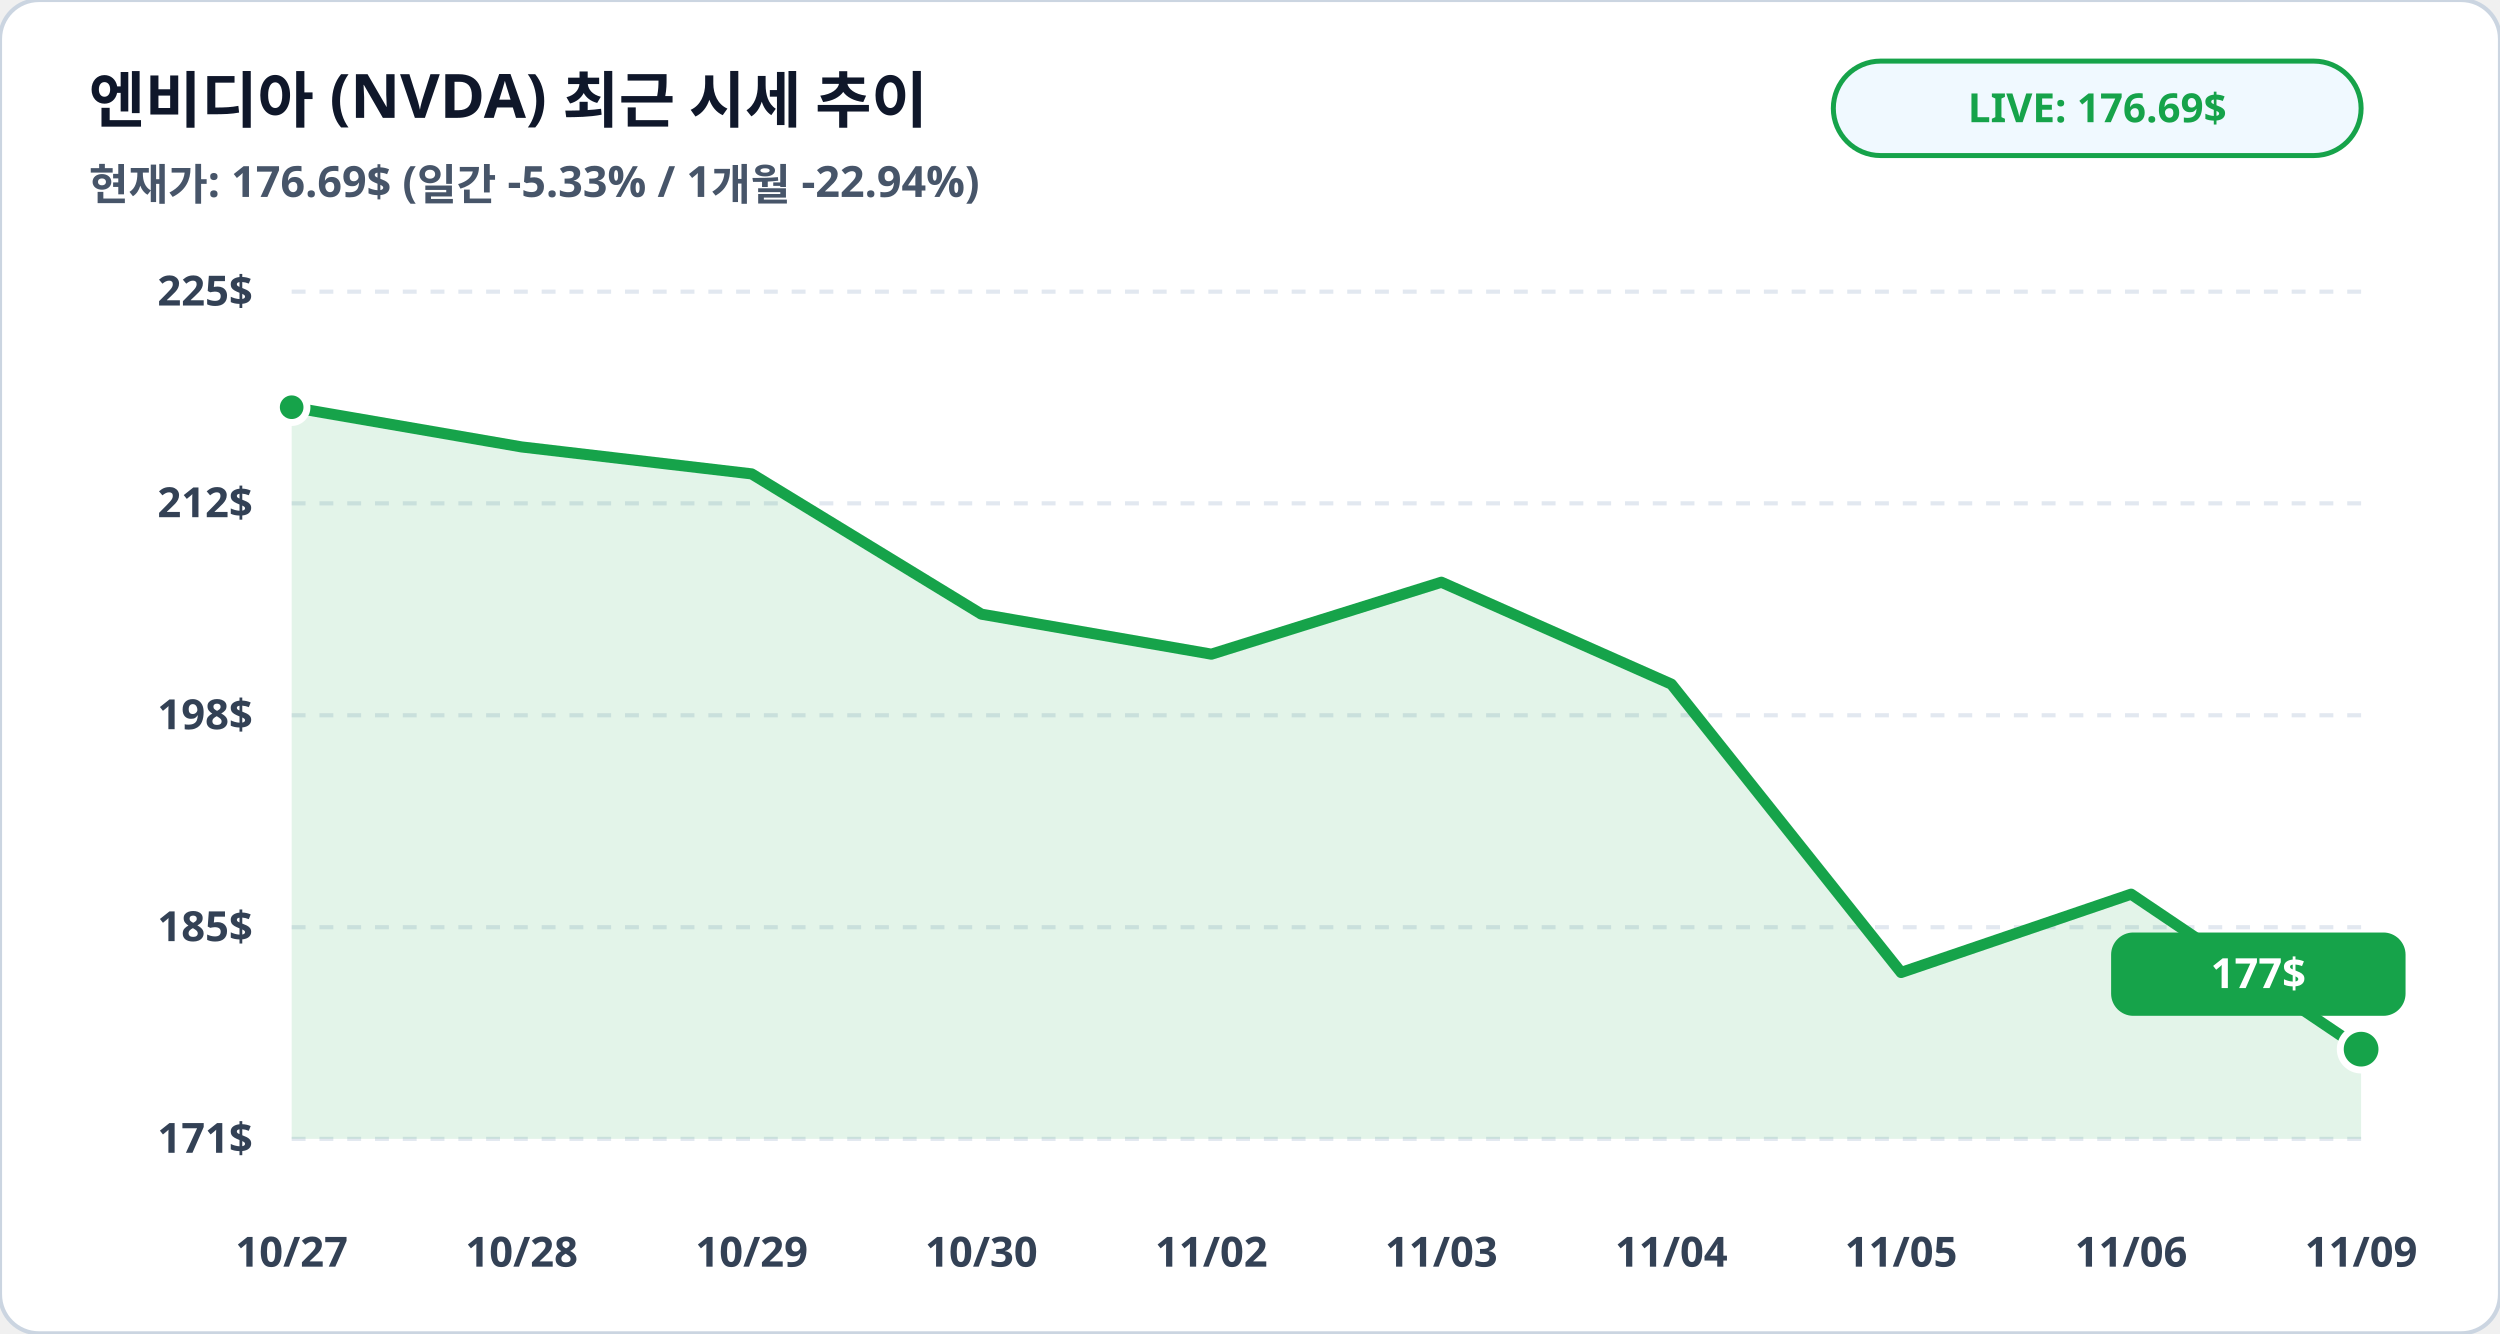
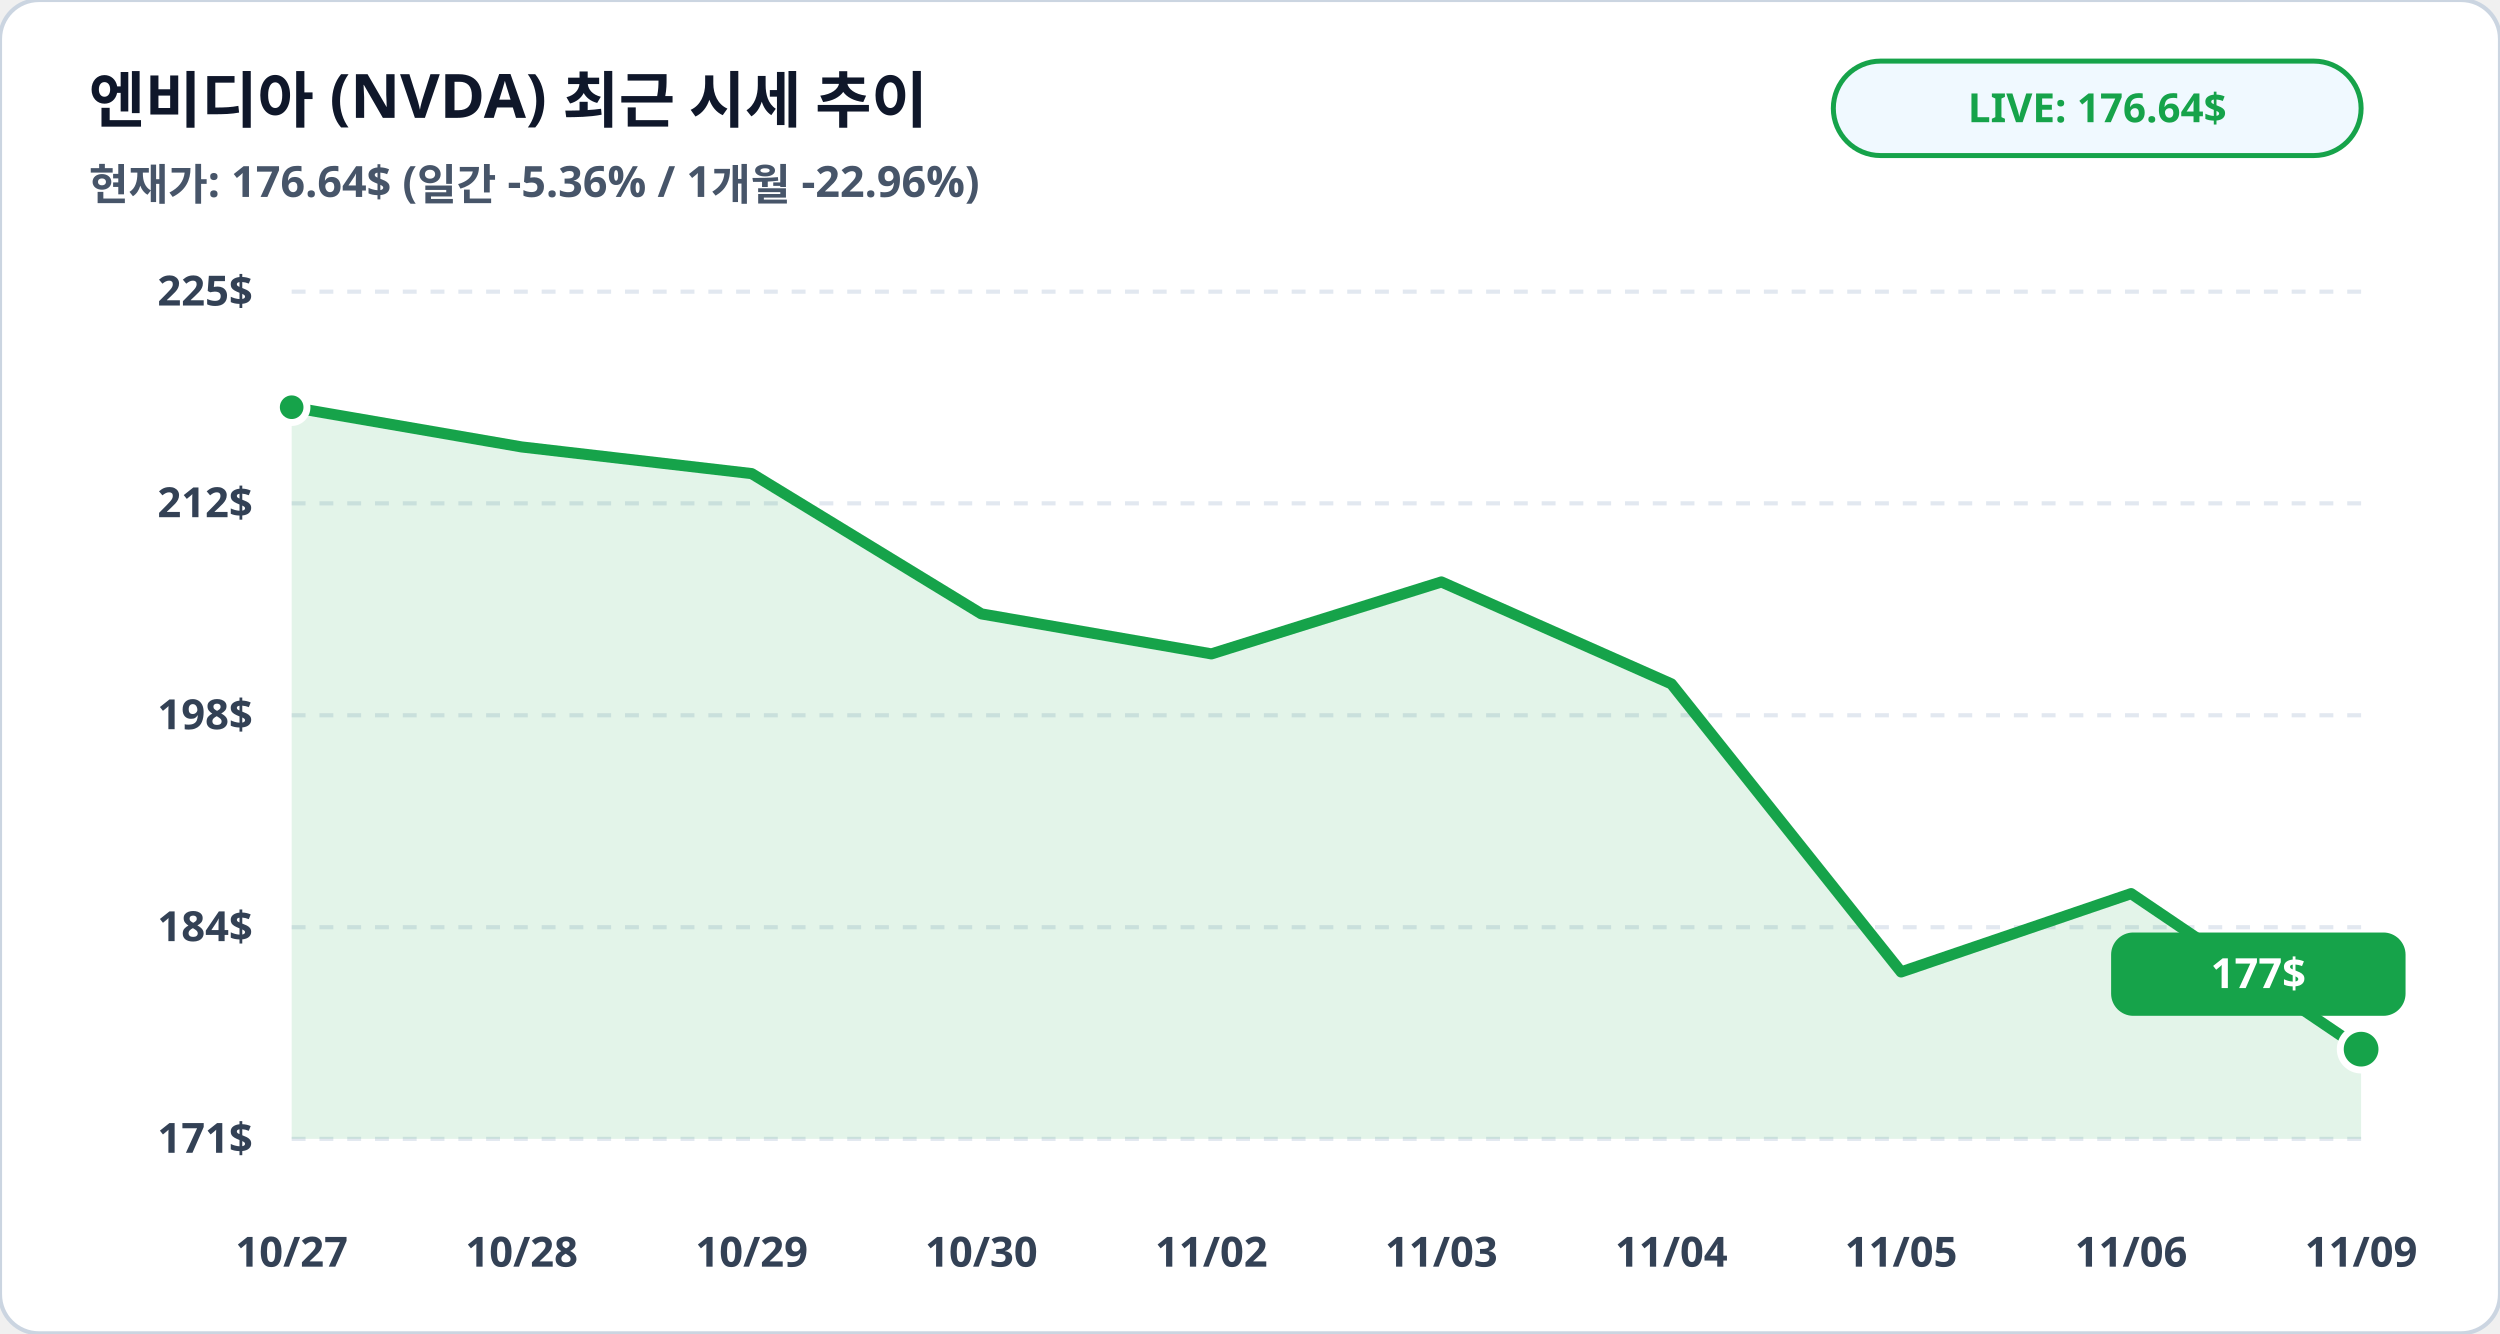
<svg xmlns="http://www.w3.org/2000/svg" viewBox="0 0 900 480" width="100%" height="100%">
  <rect width="900" height="480" rx="14" fill="#ffffff" stroke="#cbd5e1" stroke-width="1.5" />
  <text x="32" y="44" fill="#0f172a" font-family="Pretendard, sans-serif" font-size="22" font-weight="900">엔비디아 (NVDA) 최근 시세 추이</text>
-   <text x="32" y="72" fill="#475569" font-family="Pretendard, sans-serif" font-size="15.5" font-weight="600">현재가: 176.69$ (일간 -5.33% / 1개월 -22.94%)</text>
+   <text x="32" y="72" fill="#475569" font-family="Pretendard, sans-serif" font-size="15.5" font-weight="600">현재가: 176.64$ (일간 -5.36% / 1개월 -22.96%)</text>
  <rect x="660" y="22" width="190" height="34" rx="17" fill="#f0f9ff" stroke="#16a34a" stroke-width="1.8" />
-   <text x="755" y="44" fill="#16a34a" font-family="Pretendard, sans-serif" font-size="14.5" font-weight="800" text-anchor="middle">LIVE: 176.69$</text>
+   <text x="755" y="44" fill="#16a34a" font-family="Pretendard, sans-serif" font-size="14.5" font-weight="800" text-anchor="middle">LIVE: 176.64$</text>
  <line x1="105" y1="105.0" x2="850" y2="105.0" stroke="#e2e8f0" stroke-width="1.5" stroke-dasharray="5,5" />
  <text x="91" y="110.0" fill="#334155" font-family="Pretendard, sans-serif" font-size="15" font-weight="700" text-anchor="end">225$</text>
  <line x1="105" y1="181.2" x2="850" y2="181.2" stroke="#e2e8f0" stroke-width="1.5" stroke-dasharray="5,5" />
  <text x="91" y="186.2" fill="#334155" font-family="Pretendard, sans-serif" font-size="15" font-weight="700" text-anchor="end">212$</text>
  <line x1="105" y1="257.5" x2="850" y2="257.5" stroke="#e2e8f0" stroke-width="1.5" stroke-dasharray="5,5" />
  <text x="91" y="262.5" fill="#334155" font-family="Pretendard, sans-serif" font-size="15" font-weight="700" text-anchor="end">198$</text>
  <line x1="105" y1="333.8" x2="850" y2="333.8" stroke="#e2e8f0" stroke-width="1.5" stroke-dasharray="5,5" />
-   <text x="91" y="338.8" fill="#334155" font-family="Pretendard, sans-serif" font-size="15" font-weight="700" text-anchor="end">185$</text>
+   <text x="91" y="338.8" fill="#334155" font-family="Pretendard, sans-serif" font-size="15" font-weight="700" text-anchor="end">184$</text>
  <line x1="105" y1="410.0" x2="850" y2="410.0" stroke="#e2e8f0" stroke-width="1.5" stroke-dasharray="5,5" />
  <text x="91" y="415.0" fill="#334155" font-family="Pretendard, sans-serif" font-size="15" font-weight="700" text-anchor="end">171$</text>
-   <polygon points="105.0,410.0 105.0,146.6 187.8,160.9 270.6,170.6 353.3,221.1 436.1,235.5 518.9,209.6 601.7,246.3 684.4,350.1 767.2,321.9 850.0,377.7 850.0,410.0" fill="#16a34a" fill-opacity="0.12" />
-   <polyline fill="none" stroke="#16a34a" stroke-width="4" stroke-linecap="round" stroke-linejoin="round" points="105.0,146.6 187.8,160.9 270.6,170.6 353.3,221.1 436.1,235.5 518.9,209.6 601.7,246.3 684.4,350.1 767.2,321.9 850.0,377.7" />
+   <polygon points="105.0,410.0 105.0,146.6 187.8,160.9 270.6,170.5 353.3,221.0 436.1,235.4 518.9,209.5 601.7,246.2 684.4,349.9 767.2,321.7 850.0,377.7 850.0,410.0" fill="#16a34a" fill-opacity="0.12" />
+   <polyline fill="none" stroke="#16a34a" stroke-width="4" stroke-linecap="round" stroke-linejoin="round" points="105.0,146.6 187.8,160.9 270.6,170.5 353.3,221.0 436.1,235.4 518.9,209.5 601.7,246.2 684.4,349.9 767.2,321.7 850.0,377.7" />
  <circle cx="105.0" cy="146.6" r="5.5" fill="#16a34a" stroke="#ffffff" stroke-width="2.5" />
  <circle cx="850.0" cy="377.7" r="7.5" fill="#16a34a" stroke="#ffffff" stroke-width="2.5" />
  <rect x="760.0" y="335.7" width="106" height="30" rx="8" fill="#16a34a" />
  <text x="813.0" y="355.7" fill="#ffffff" font-family="Pretendard, sans-serif" font-size="15" font-weight="800" text-anchor="middle">177$</text>
  <text x="105.0" y="456" fill="#334155" font-family="Pretendard, sans-serif" font-size="15" font-weight="700" text-anchor="middle">10/27</text>
  <text x="187.8" y="456" fill="#334155" font-family="Pretendard, sans-serif" font-size="15" font-weight="700" text-anchor="middle">10/28</text>
  <text x="270.6" y="456" fill="#334155" font-family="Pretendard, sans-serif" font-size="15" font-weight="700" text-anchor="middle">10/29</text>
  <text x="353.3" y="456" fill="#334155" font-family="Pretendard, sans-serif" font-size="15" font-weight="700" text-anchor="middle">10/30</text>
  <text x="436.1" y="456" fill="#334155" font-family="Pretendard, sans-serif" font-size="15" font-weight="700" text-anchor="middle">11/02</text>
  <text x="518.9" y="456" fill="#334155" font-family="Pretendard, sans-serif" font-size="15" font-weight="700" text-anchor="middle">11/03</text>
  <text x="601.7" y="456" fill="#334155" font-family="Pretendard, sans-serif" font-size="15" font-weight="700" text-anchor="middle">11/04</text>
  <text x="684.4" y="456" fill="#334155" font-family="Pretendard, sans-serif" font-size="15" font-weight="700" text-anchor="middle">11/05</text>
  <text x="767.2" y="456" fill="#334155" font-family="Pretendard, sans-serif" font-size="15" font-weight="700" text-anchor="middle">11/06</text>
  <text x="850.0" y="456" fill="#334155" font-family="Pretendard, sans-serif" font-size="15" font-weight="700" text-anchor="middle">11/09</text>
</svg>
